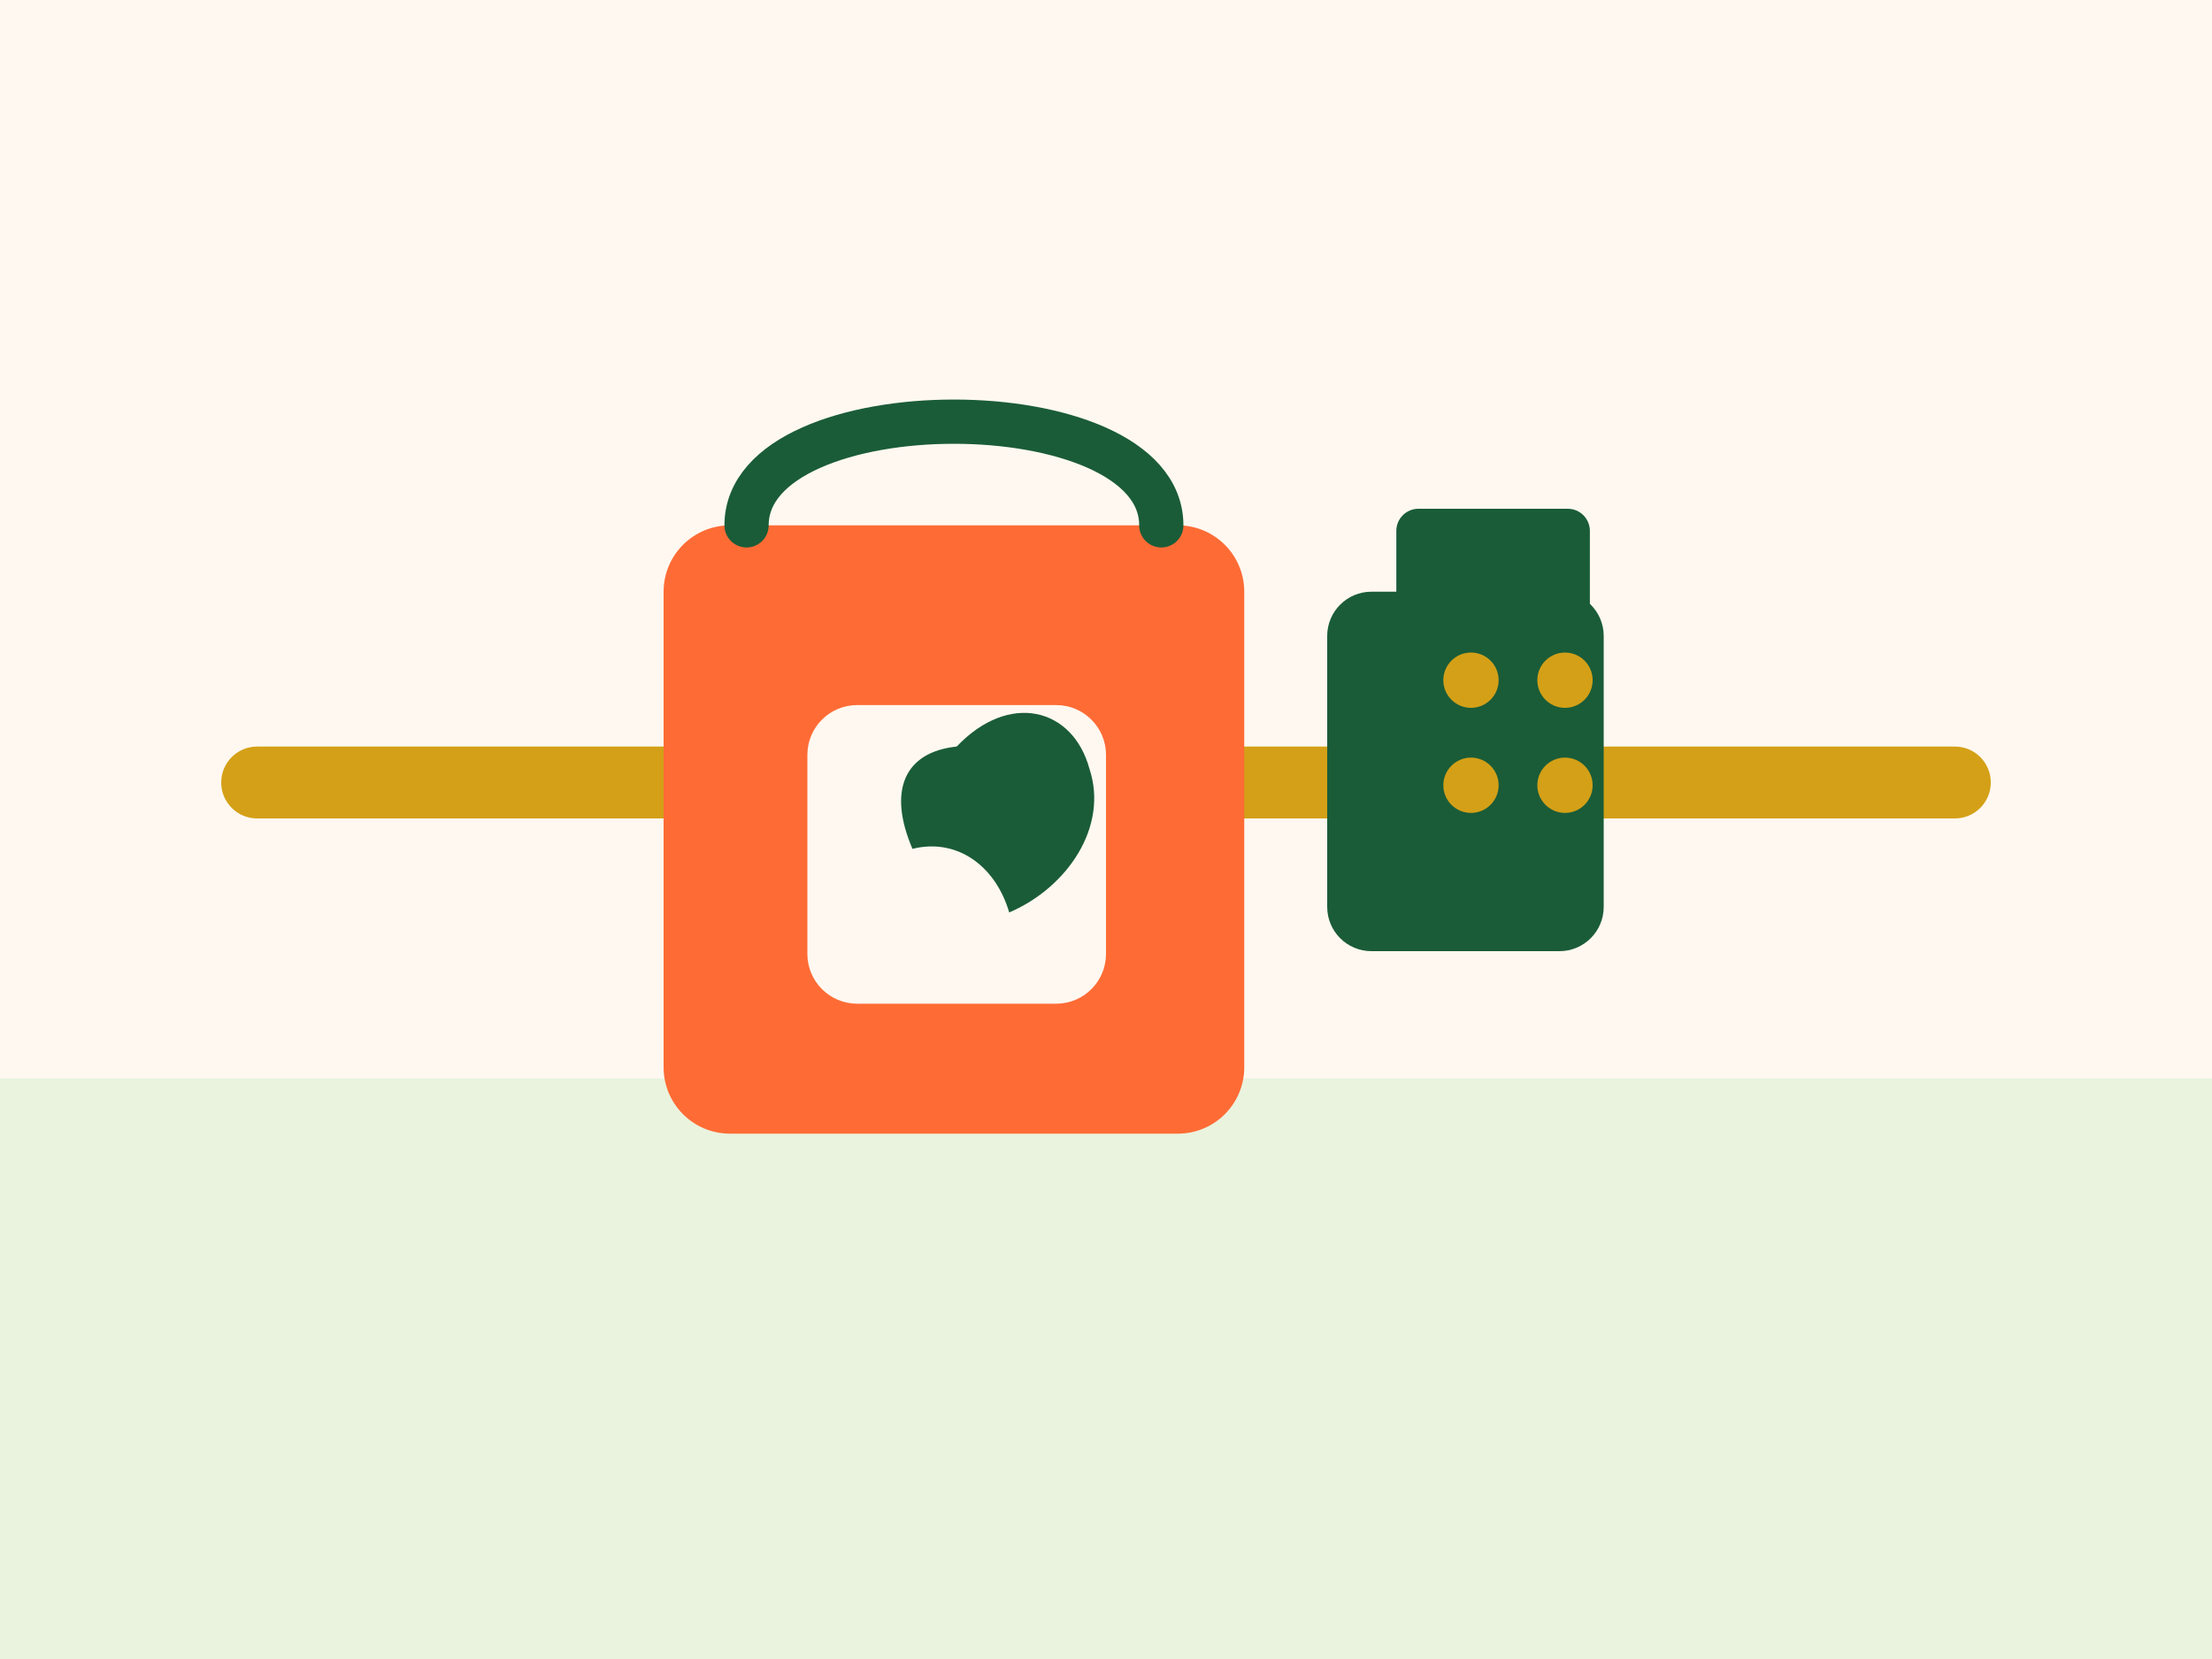
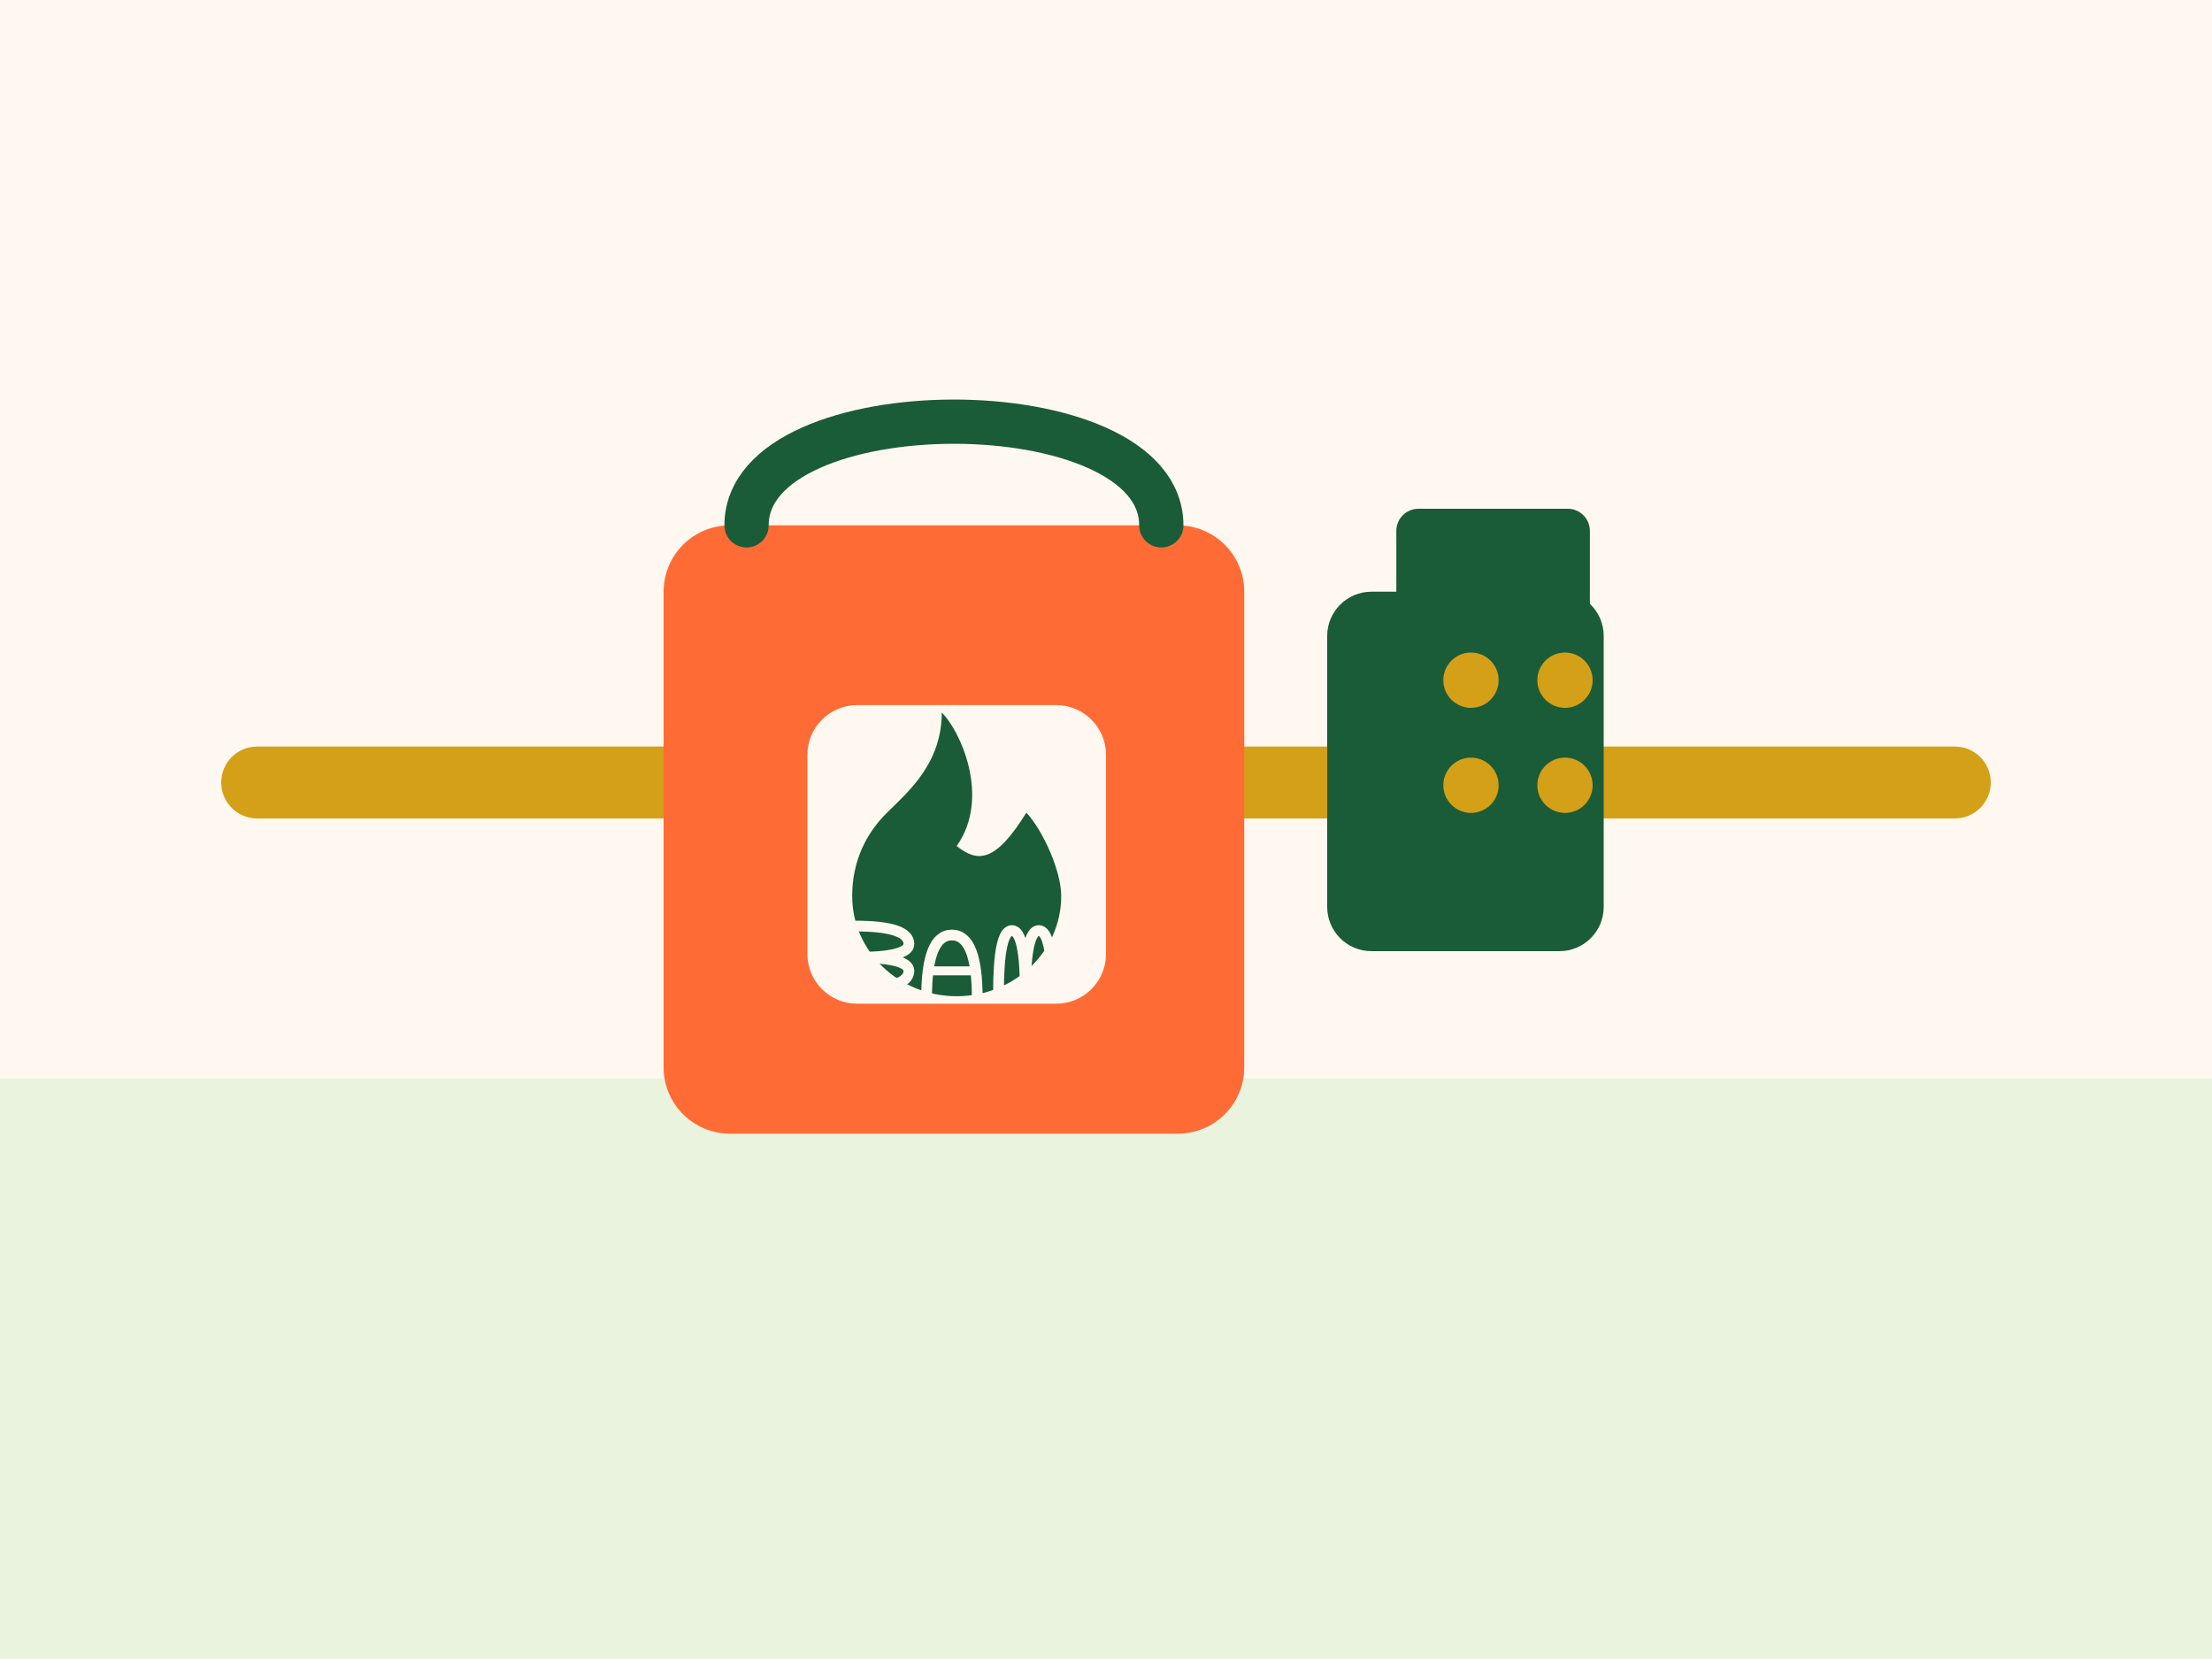
<svg xmlns="http://www.w3.org/2000/svg" width="800" height="600" viewBox="0 0 800 600" role="img" aria-label="About illustration v1">
  <rect width="800" height="600" fill="#FFF8F0" />
  <rect x="0" y="390" width="800" height="210" fill="#EAF3DE" />
  <rect x="80" y="270" width="640" height="26" rx="13" fill="#D4A017" />
  <rect x="240" y="190" width="210" height="220" rx="24" fill="#FF6B35" />
  <path d="M270 190 C270 140, 420 140, 420 190" fill="none" stroke="#1A5C38" stroke-width="16" stroke-linecap="round" />
  <rect x="292" y="255" width="108" height="108" rx="18" fill="#FFF8F0" />
-   <path d="M346 270 C365 250, 388 256, 394 278 C401 299, 386 321, 365 330 C360 313, 346 303, 330 307 C321 286, 327 272, 346 270Z" fill="#1A5C38" />
+   <svg x="292" y="255" width="108" height="108" viewBox="88 64 320 320">
+     <defs>
+       <mask id="gozaika-flame-mask" maskUnits="userSpaceOnUse" maskContentUnits="userSpaceOnUse" x="0" y="0" width="512" height="512">
+         <rect width="512" height="512" fill="white" />
+         <g transform="translate(4, 14.5) scale(0.06)" fill="none" stroke="black" stroke-width="12" stroke-linecap="round" stroke-linejoin="round">
+           <g transform="translate(10, 25)">
+             <path d="M 10 5 Q 70 5 70 25 Q 70 40 10 40 Q 70 40 70 55 Q 70 75 10 75" />
+           </g>
+           <g transform="translate(88, 35)">
+             <path d="M 11.75 75 Q 11.75 5 40 5 Q 68.25 5 68.25 75" />
+             <rect x="11.75" y="40" width="56.5" height="10" fill="black" stroke="none" />
+           </g>
+           <g transform="translate(170, 30)">
+             <path d="M 10 75 Q 10 5 25 5 Q 40 5 40 75 Q 40 5 55 5 Q 70 5 70 75" />
+           </g>
+         </g>
+       </mask>
+     </defs>
+     <g transform="translate(56, 40) scale(16)">
+       <path fill="#1A5C38" mask="url(#gozaika-flame-mask)" d="M12 10.941c2.333 -3.308 .167 -7.823 -1 -8.941c0 3.395 -2.235 5.299 -3.667 6.706c-1.43 1.408 -2.333 3.294 -2.333 5.588c0 3.704 3.134 6.706 7 6.706c3.866 0 7 -3.002 7 -6.706c0 -1.712 -1.232 -4.403 -2.333 -5.588c-2.084 3.353 -3.257 3.353 -4.667 2.235" />
+     </g>
+   </svg>
  <rect x="480" y="214" width="100" height="130" rx="16" fill="#1A5C38" />
  <rect x="505" y="184" width="70" height="42" rx="8" fill="#1A5C38" />
  <circle cx="532" cy="246" r="10" fill="#D4A017" />
  <circle cx="566" cy="246" r="10" fill="#D4A017" />
  <circle cx="532" cy="284" r="10" fill="#D4A017" />
  <circle cx="566" cy="284" r="10" fill="#D4A017" />
</svg>
